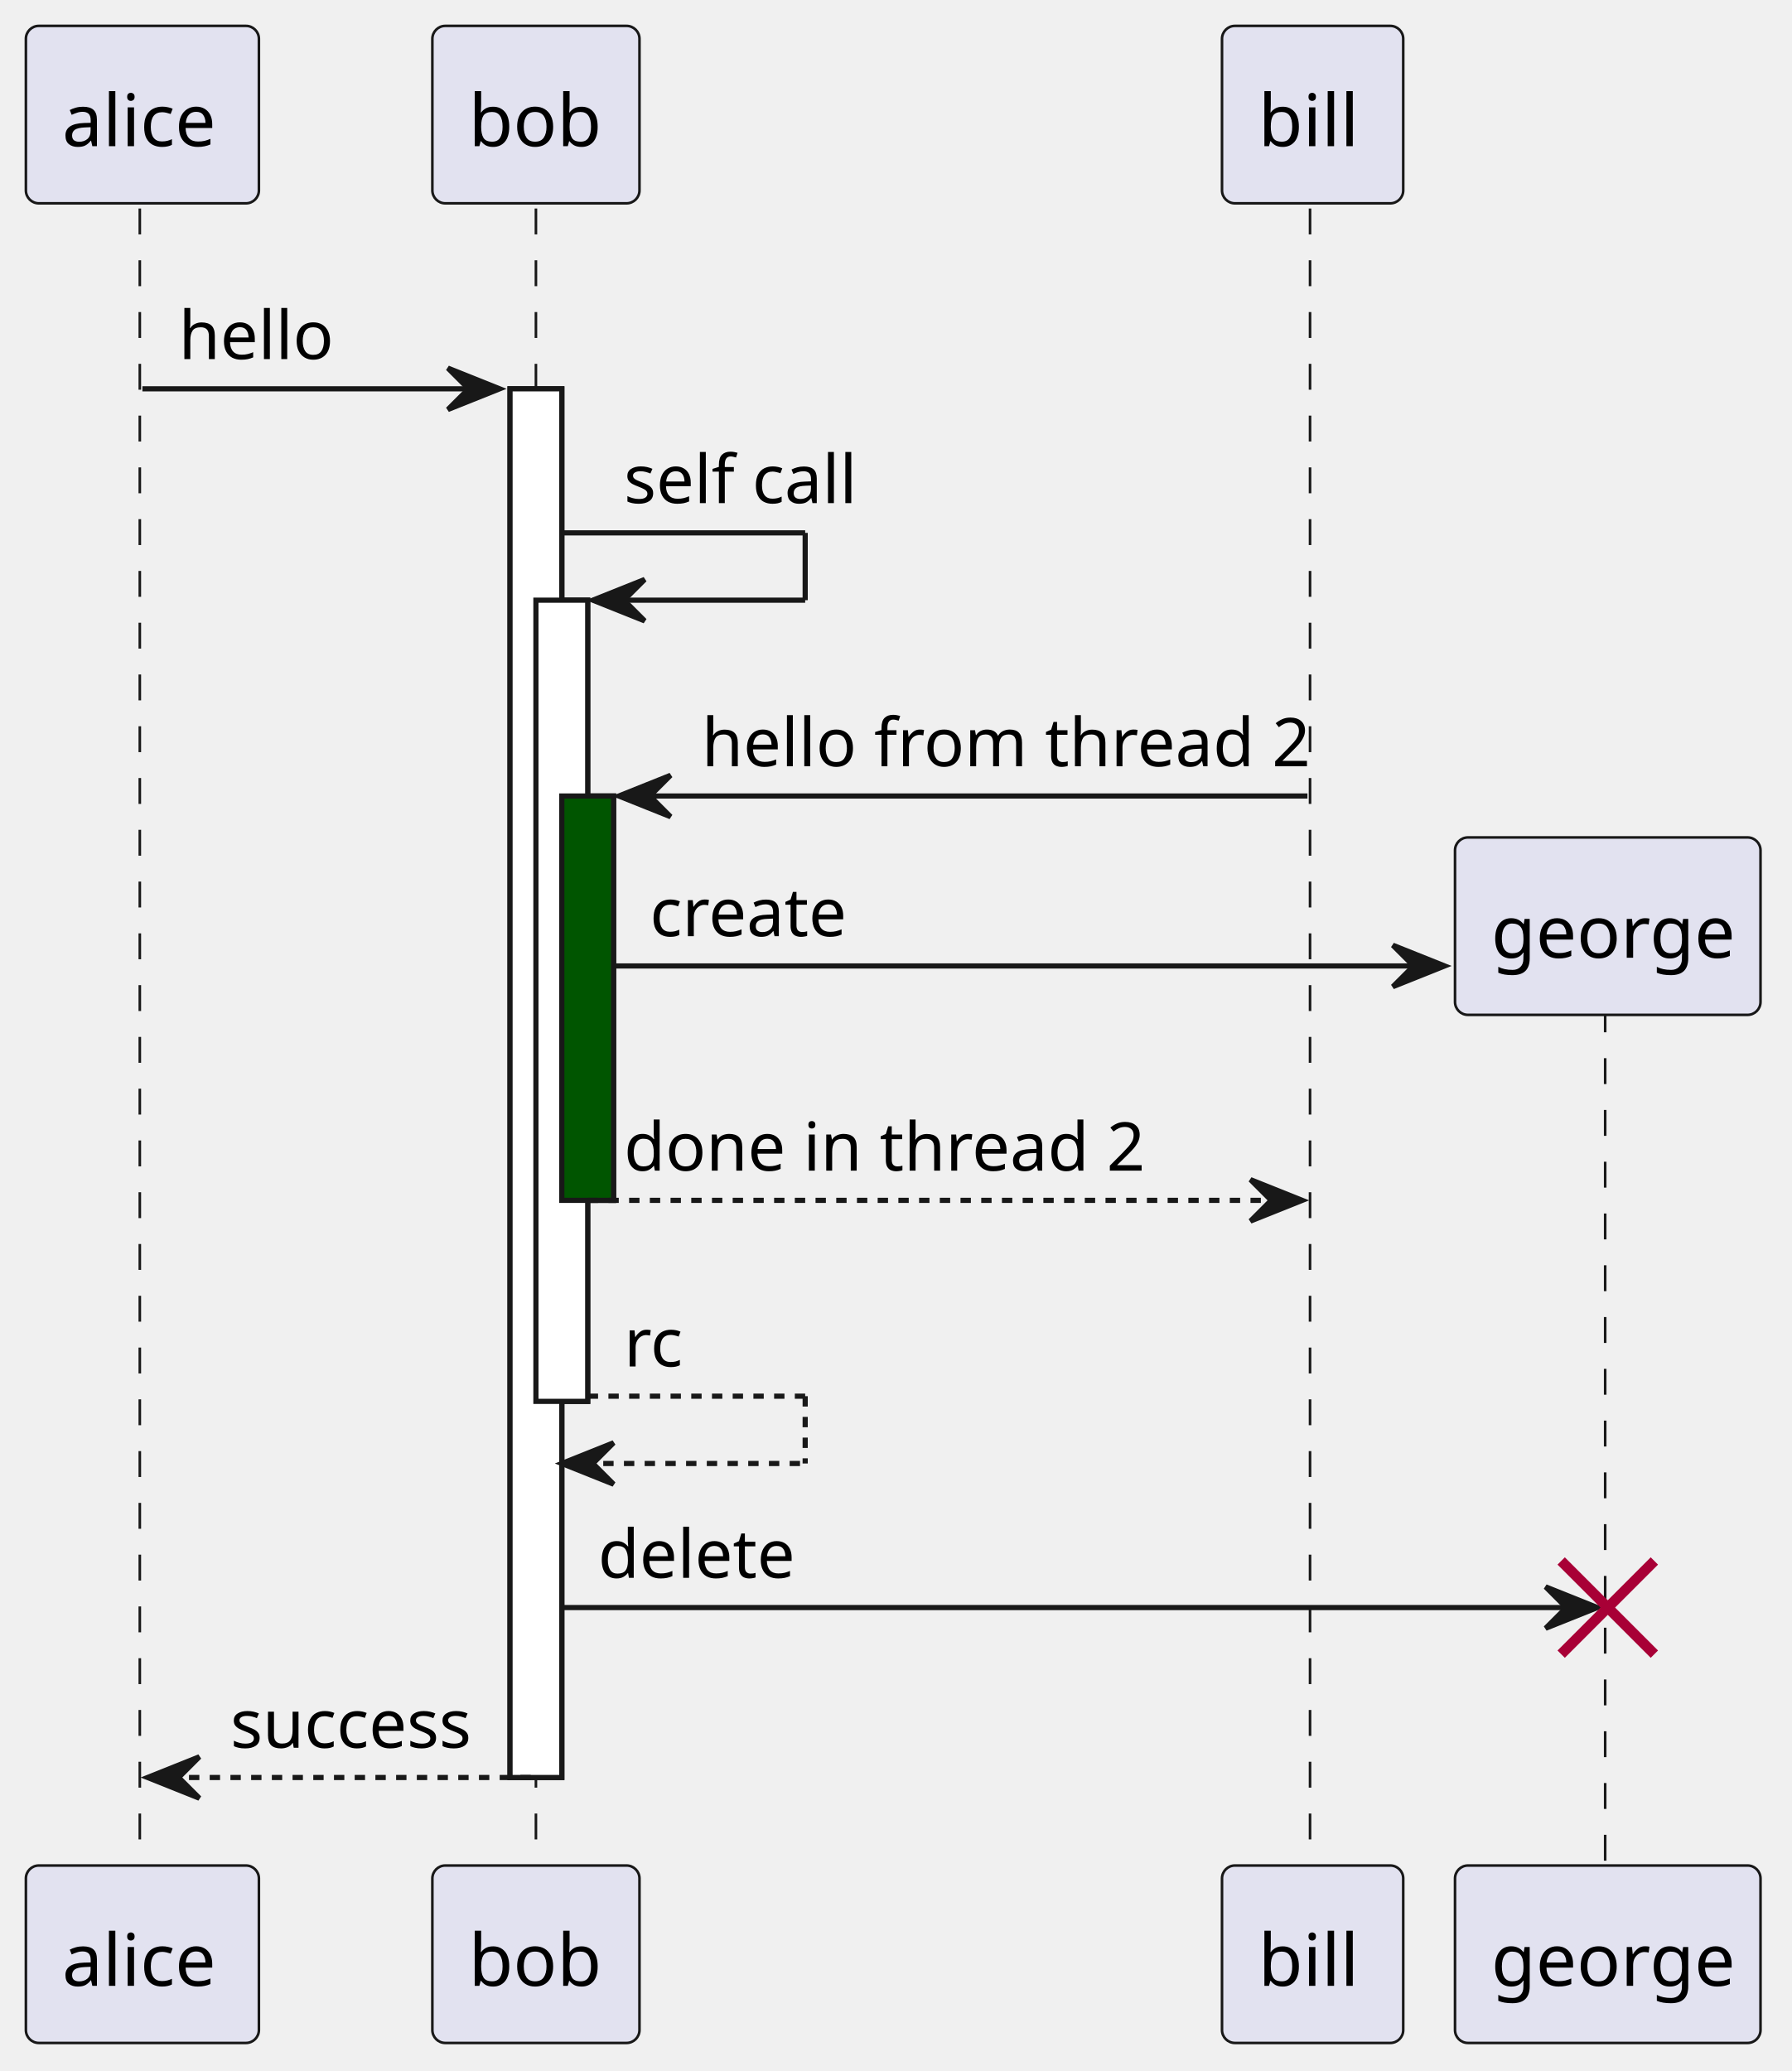
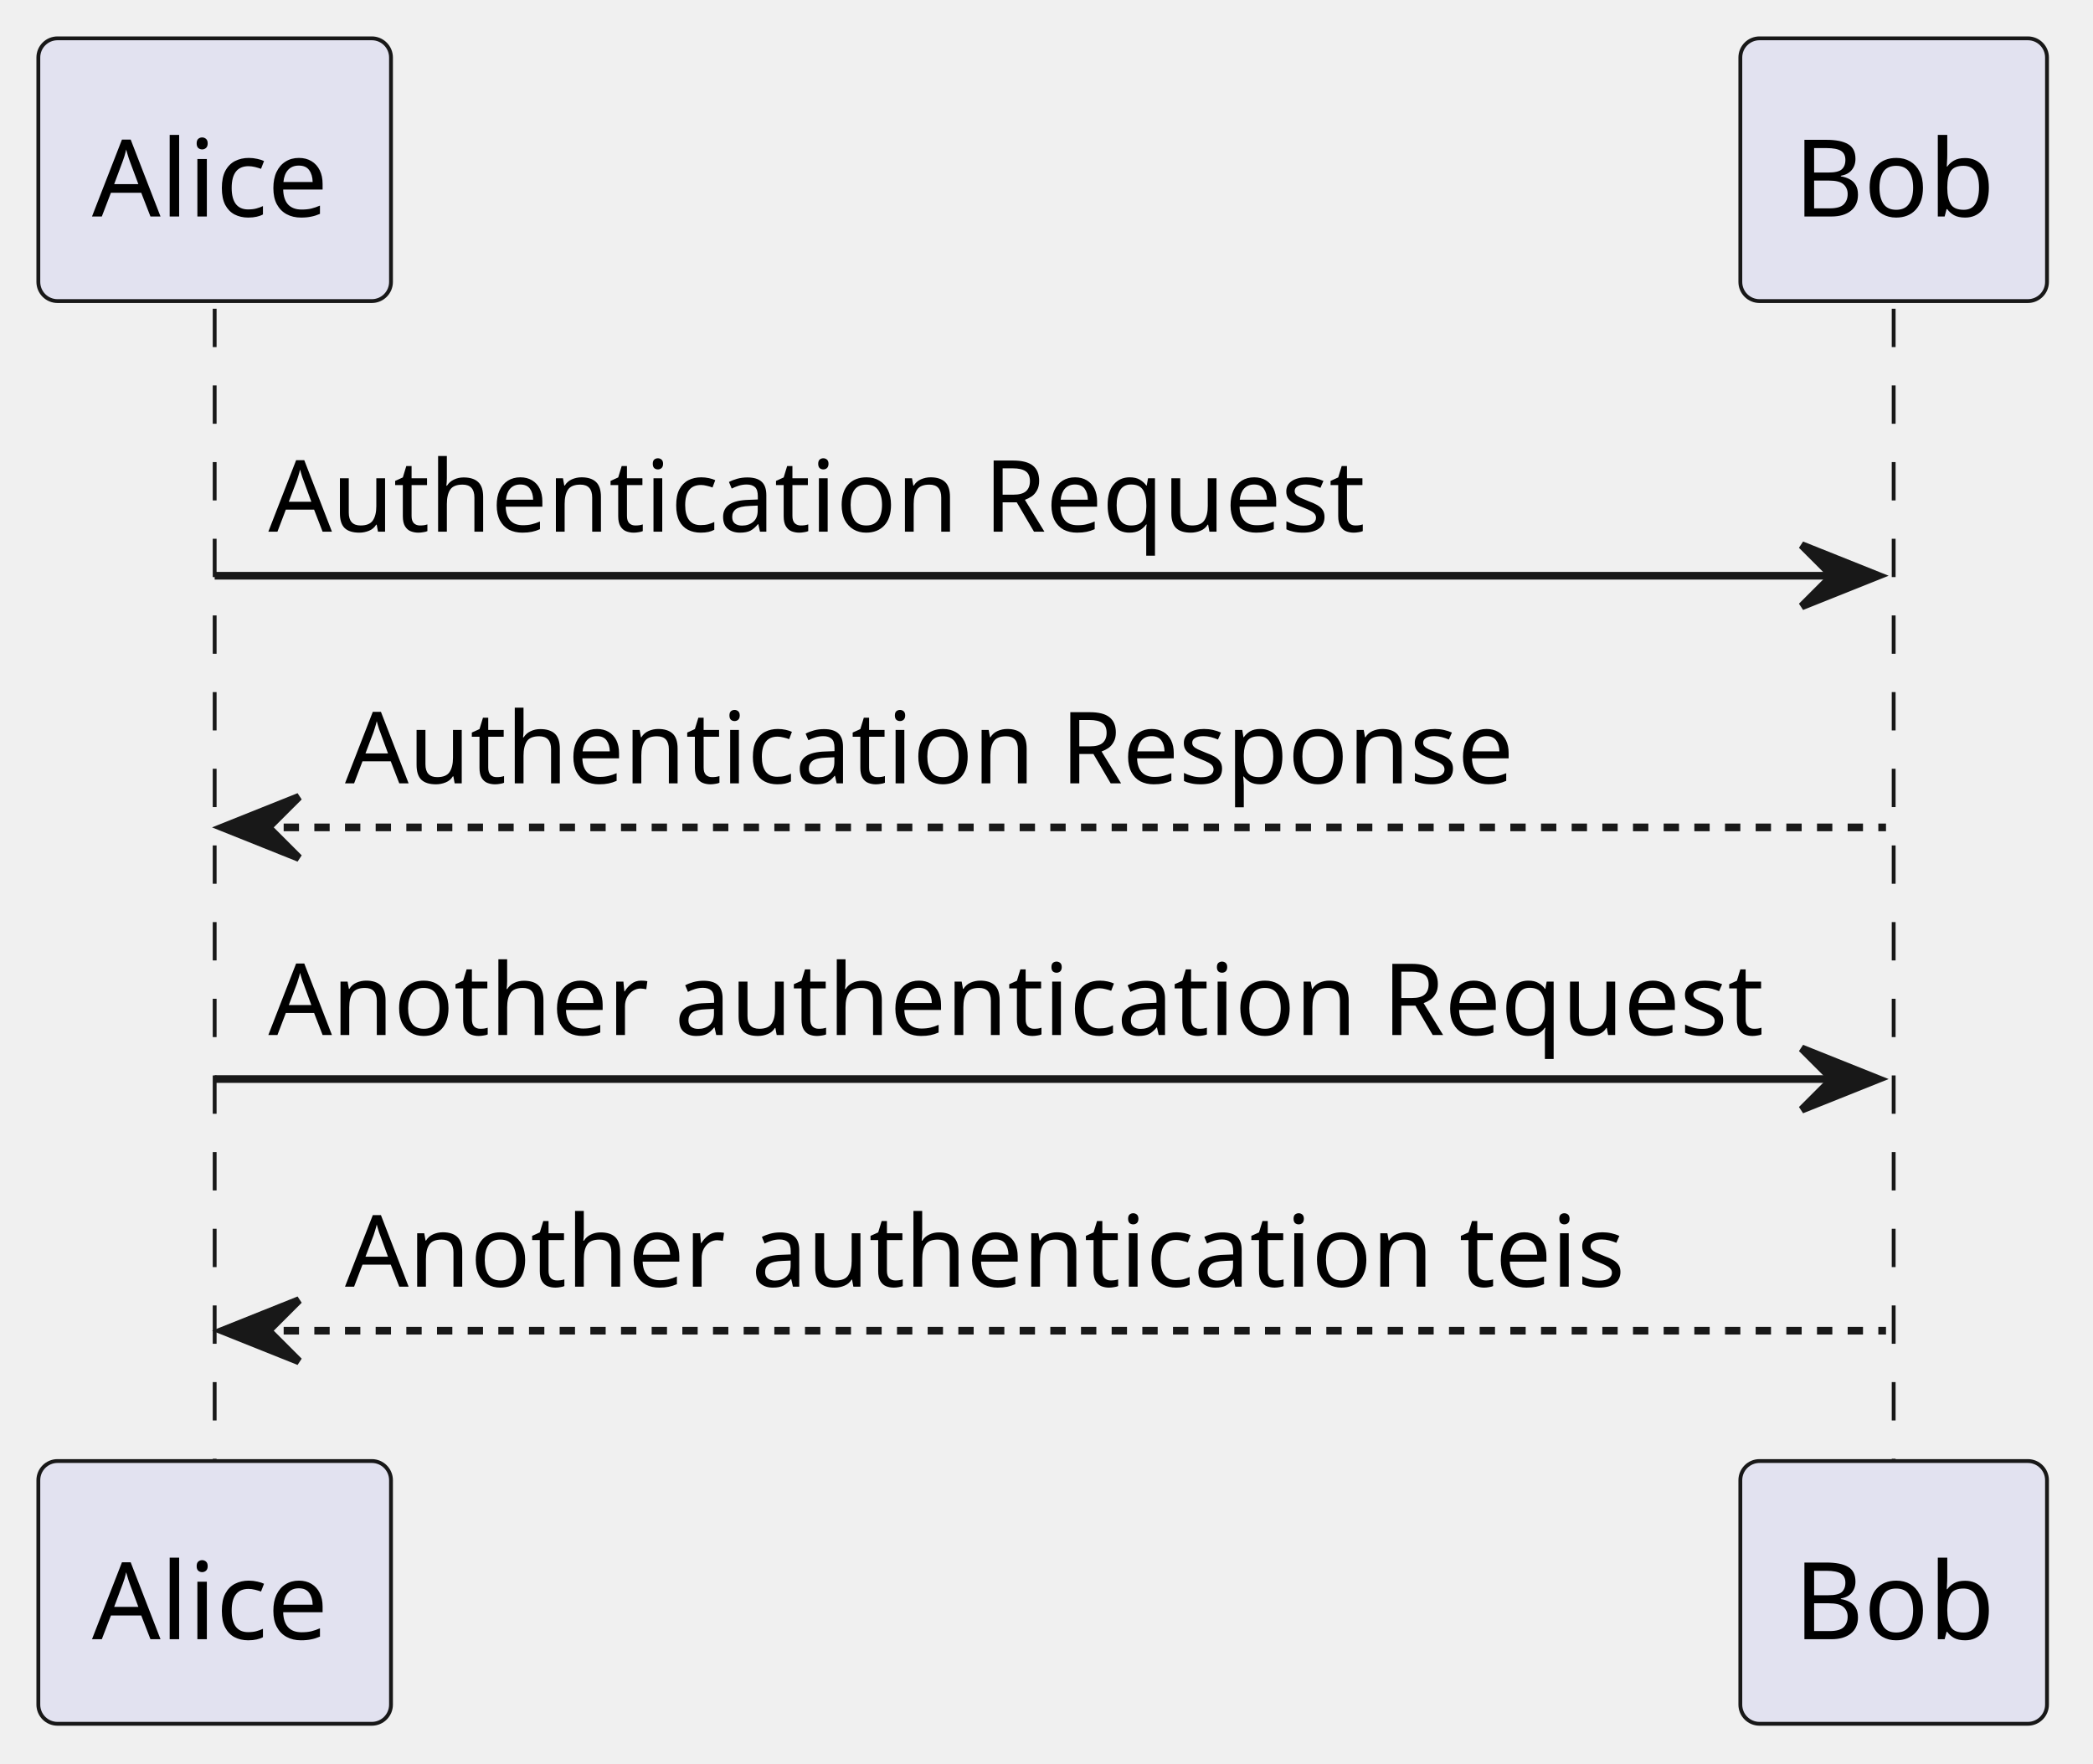
- <svg xmlns="http://www.w3.org/2000/svg" contentStyleType="text/css" height="400px" preserveAspectRatio="none" style="width:346px;height:400px;background:#FFFFFF;" version="1.1" viewBox="0 0 346 400" width="346px" zoomAndPan="magnify">
+ <svg xmlns="http://www.w3.org/2000/svg" contentStyleType="text/css" height="230px" preserveAspectRatio="none" style="width:273px;height:230px;background:#FFFFFF;" version="1.1" viewBox="0 0 273 230" width="273px" zoomAndPan="magnify">
  <defs />
  <g>
-     <rect fill="#FFFFFF" height="268.216" style="stroke:#181818;stroke-width:1.0;" width="10" x="98.5" y="75.096" />
-     <rect fill="#FFFFFF" height="154.744" style="stroke:#181818;stroke-width:1.0;" width="10" x="103.5" y="115.92" />
-     <rect fill="#005500" height="78.096" style="stroke:#181818;stroke-width:1.0;" width="10" x="108.5" y="153.744" />
-     <line style="stroke:#181818;stroke-width:0.5;stroke-dasharray:5.0,5.0;" x1="27" x2="27" y1="40.272" y2="361.312" />
-     <line style="stroke:#181818;stroke-width:0.5;stroke-dasharray:5.0,5.0;" x1="103.5" x2="103.5" y1="40.272" y2="361.312" />
-     <line style="stroke:#181818;stroke-width:0.5;stroke-dasharray:5.0,5.0;" x1="253" x2="253" y1="40.272" y2="361.312" />
-     <line style="stroke:#181818;stroke-width:0.5;stroke-dasharray:5.0,5.0;" x1="310" x2="310" y1="194.38" y2="361.312" />
-     <rect fill="#E2E2F0" height="34.272" rx="2.5" ry="2.5" style="stroke:#181818;stroke-width:0.5;" width="45" x="5" y="5" />
-     <text fill="#000000" font-family="sans-serif" font-size="14" lengthAdjust="spacing" textLength="31" x="12" y="28.24">alice</text>
-     <rect fill="#E2E2F0" height="34.272" rx="2.5" ry="2.5" style="stroke:#181818;stroke-width:0.5;" width="45" x="5" y="360.312" />
-     <text fill="#000000" font-family="sans-serif" font-size="14" lengthAdjust="spacing" textLength="31" x="12" y="383.552">alice</text>
-     <rect fill="#E2E2F0" height="34.272" rx="2.5" ry="2.5" style="stroke:#181818;stroke-width:0.5;" width="40" x="83.5" y="5" />
-     <text fill="#000000" font-family="sans-serif" font-size="14" lengthAdjust="spacing" textLength="26" x="90.5" y="28.24">bob</text>
-     <rect fill="#E2E2F0" height="34.272" rx="2.5" ry="2.5" style="stroke:#181818;stroke-width:0.5;" width="40" x="83.5" y="360.312" />
-     <text fill="#000000" font-family="sans-serif" font-size="14" lengthAdjust="spacing" textLength="26" x="90.5" y="383.552">bob</text>
-     <rect fill="#E2E2F0" height="34.272" rx="2.5" ry="2.5" style="stroke:#181818;stroke-width:0.5;" width="35" x="236" y="5" />
-     <text fill="#000000" font-family="sans-serif" font-size="14" lengthAdjust="spacing" textLength="21" x="243" y="28.24">bill</text>
-     <rect fill="#E2E2F0" height="34.272" rx="2.5" ry="2.5" style="stroke:#181818;stroke-width:0.5;" width="35" x="236" y="360.312" />
-     <text fill="#000000" font-family="sans-serif" font-size="14" lengthAdjust="spacing" textLength="21" x="243" y="383.552">bill</text>
-     <rect fill="#E2E2F0" height="34.272" rx="2.5" ry="2.5" style="stroke:#181818;stroke-width:0.5;" width="59" x="281" y="360.312" />
-     <text fill="#000000" font-family="sans-serif" font-size="14" lengthAdjust="spacing" textLength="45" x="288" y="383.552">george</text>
-     <rect fill="#FFFFFF" height="268.216" style="stroke:#181818;stroke-width:1.0;" width="10" x="98.5" y="75.096" />
-     <rect fill="#FFFFFF" height="154.744" style="stroke:#181818;stroke-width:1.0;" width="10" x="103.5" y="115.92" />
-     <rect fill="#005500" height="78.096" style="stroke:#181818;stroke-width:1.0;" width="10" x="108.5" y="153.744" />
-     <polygon fill="#181818" points="86.5,71.096,96.5,75.096,86.5,79.096,90.5,75.096" style="stroke:#181818;stroke-width:1.0;" />
-     <line style="stroke:#181818;stroke-width:1.0;" x1="27.5" x2="92.5" y1="75.096" y2="75.096" />
-     <text fill="#000000" font-family="sans-serif" font-size="13" lengthAdjust="spacing" textLength="31" x="34.5" y="69.352">hello</text>
-     <line style="stroke:#181818;stroke-width:1.0;" x1="108.5" x2="155.5" y1="102.92" y2="102.92" />
-     <line style="stroke:#181818;stroke-width:1.0;" x1="155.5" x2="155.5" y1="102.92" y2="115.92" />
-     <line style="stroke:#181818;stroke-width:1.0;" x1="114.5" x2="155.5" y1="115.92" y2="115.92" />
-     <polygon fill="#181818" points="124.5,111.92,114.5,115.92,124.5,119.92,120.5,115.92" style="stroke:#181818;stroke-width:1.0;" />
-     <text fill="#000000" font-family="sans-serif" font-size="13" lengthAdjust="spacing" textLength="46" x="120.5" y="97.176">self call</text>
-     <polygon fill="#181818" points="129.5,149.744,119.5,153.744,129.5,157.744,125.5,153.744" style="stroke:#181818;stroke-width:1.0;" />
-     <line style="stroke:#181818;stroke-width:1.0;" x1="123.5" x2="252.5" y1="153.744" y2="153.744" />
-     <text fill="#000000" font-family="sans-serif" font-size="13" lengthAdjust="spacing" textLength="116" x="135.5" y="148">hello from thread 2</text>
-     <polygon fill="#181818" points="269,182.568,279,186.568,269,190.568,273,186.568" style="stroke:#181818;stroke-width:1.0;" />
-     <line style="stroke:#181818;stroke-width:1.0;" x1="118.5" x2="275" y1="186.568" y2="186.568" />
-     <text fill="#000000" font-family="sans-serif" font-size="13" lengthAdjust="spacing" textLength="38" x="125.5" y="180.824">create</text>
-     <rect fill="#E2E2F0" height="34.272" rx="2.5" ry="2.5" style="stroke:#181818;stroke-width:0.5;" width="59" x="281" y="161.744" />
-     <text fill="#000000" font-family="sans-serif" font-size="14" lengthAdjust="spacing" textLength="45" x="288" y="184.984">george</text>
-     <polygon fill="#181818" points="241.5,227.84,251.5,231.84,241.5,235.84,245.5,231.84" style="stroke:#181818;stroke-width:1.0;" />
-     <line style="stroke:#181818;stroke-width:1.0;stroke-dasharray:2.0,2.0;" x1="113.5" x2="247.5" y1="231.84" y2="231.84" />
-     <text fill="#000000" font-family="sans-serif" font-size="13" lengthAdjust="spacing" textLength="99" x="120.5" y="226.096">done in thread 2</text>
-     <line style="stroke:#181818;stroke-width:1.0;stroke-dasharray:2.0,2.0;" x1="113.5" x2="155.5" y1="269.664" y2="269.664" />
-     <line style="stroke:#181818;stroke-width:1.0;stroke-dasharray:2.0,2.0;" x1="155.5" x2="155.5" y1="269.664" y2="282.664" />
-     <line style="stroke:#181818;stroke-width:1.0;stroke-dasharray:2.0,2.0;" x1="108.5" x2="155.5" y1="282.664" y2="282.664" />
-     <polygon fill="#181818" points="118.5,278.664,108.5,282.664,118.5,286.664,114.5,282.664" style="stroke:#181818;stroke-width:1.0;" />
-     <text fill="#000000" font-family="sans-serif" font-size="13" lengthAdjust="spacing" textLength="12" x="120.5" y="263.92">rc</text>
-     <polygon fill="#181818" points="298.5,306.488,308.5,310.488,298.5,314.488,302.5,310.488" style="stroke:#181818;stroke-width:1.0;" />
-     <line style="stroke:#181818;stroke-width:1.0;" x1="108.5" x2="304.5" y1="310.488" y2="310.488" />
-     <text fill="#000000" font-family="sans-serif" font-size="13" lengthAdjust="spacing" textLength="38" x="115.5" y="304.744">delete</text>
-     <line style="stroke:#A80036;stroke-width:2.0;" x1="301.5" x2="319.5" y1="301.488" y2="319.488" />
-     <line style="stroke:#A80036;stroke-width:2.0;" x1="301.5" x2="319.5" y1="319.488" y2="301.488" />
-     <polygon fill="#181818" points="38.5,339.312,28.5,343.312,38.5,347.312,34.5,343.312" style="stroke:#181818;stroke-width:1.0;" />
-     <line style="stroke:#181818;stroke-width:1.0;stroke-dasharray:2.0,2.0;" x1="32.5" x2="102.5" y1="343.312" y2="343.312" />
-     <text fill="#000000" font-family="sans-serif" font-size="13" lengthAdjust="spacing" textLength="47" x="44.5" y="337.568">success</text>
+     <line style="stroke:#181818;stroke-width:0.5;stroke-dasharray:5.0,5.0;" x1="28" x2="28" y1="40.272" y2="191.568" />
+     <line style="stroke:#181818;stroke-width:0.5;stroke-dasharray:5.0,5.0;" x1="247" x2="247" y1="40.272" y2="191.568" />
+     <rect fill="#E2E2F0" height="34.272" rx="2.5" ry="2.5" style="stroke:#181818;stroke-width:0.5;" width="46" x="5" y="5" />
+     <text fill="#000000" font-family="sans-serif" font-size="14" lengthAdjust="spacing" textLength="32" x="12" y="28.24">Alice</text>
+     <rect fill="#E2E2F0" height="34.272" rx="2.5" ry="2.5" style="stroke:#181818;stroke-width:0.5;" width="46" x="5" y="190.568" />
+     <text fill="#000000" font-family="sans-serif" font-size="14" lengthAdjust="spacing" textLength="32" x="12" y="213.808">Alice</text>
+     <rect fill="#E2E2F0" height="34.272" rx="2.5" ry="2.5" style="stroke:#181818;stroke-width:0.5;" width="40" x="227" y="5" />
+     <text fill="#000000" font-family="sans-serif" font-size="14" lengthAdjust="spacing" textLength="26" x="234" y="28.24">Bob</text>
+     <rect fill="#E2E2F0" height="34.272" rx="2.5" ry="2.5" style="stroke:#181818;stroke-width:0.5;" width="40" x="227" y="190.568" />
+     <text fill="#000000" font-family="sans-serif" font-size="14" lengthAdjust="spacing" textLength="26" x="234" y="213.808">Bob</text>
+     <polygon fill="#181818" points="235,71.096,245,75.096,235,79.096,239,75.096" style="stroke:#181818;stroke-width:1.0;" />
+     <line style="stroke:#181818;stroke-width:1.0;" x1="28" x2="241" y1="75.096" y2="75.096" />
+     <text fill="#000000" font-family="sans-serif" font-size="13" lengthAdjust="spacing" textLength="144" x="35" y="69.352">Authentication Request</text>
+     <polygon fill="#181818" points="39,103.92,29,107.92,39,111.92,35,107.92" style="stroke:#181818;stroke-width:1.0;" />
+     <line style="stroke:#181818;stroke-width:1.0;stroke-dasharray:2.0,2.0;" x1="33" x2="246" y1="107.92" y2="107.92" />
+     <text fill="#000000" font-family="sans-serif" font-size="13" lengthAdjust="spacing" textLength="153" x="45" y="102.176">Authentication Response</text>
+     <polygon fill="#181818" points="235,136.744,245,140.744,235,144.744,239,140.744" style="stroke:#181818;stroke-width:1.0;" />
+     <line style="stroke:#181818;stroke-width:1.0;" x1="28" x2="241" y1="140.744" y2="140.744" />
+     <text fill="#000000" font-family="sans-serif" font-size="13" lengthAdjust="spacing" textLength="195" x="35" y="135">Another authentication Request</text>
+     <polygon fill="#181818" points="39,169.568,29,173.568,39,177.568,35,173.568" style="stroke:#181818;stroke-width:1.0;" />
+     <line style="stroke:#181818;stroke-width:1.0;stroke-dasharray:2.0,2.0;" x1="33" x2="246" y1="173.568" y2="173.568" />
+     <text fill="#000000" font-family="sans-serif" font-size="13" lengthAdjust="spacing" textLength="168" x="45" y="167.824">Another authentication teis</text>
  </g>
</svg>
